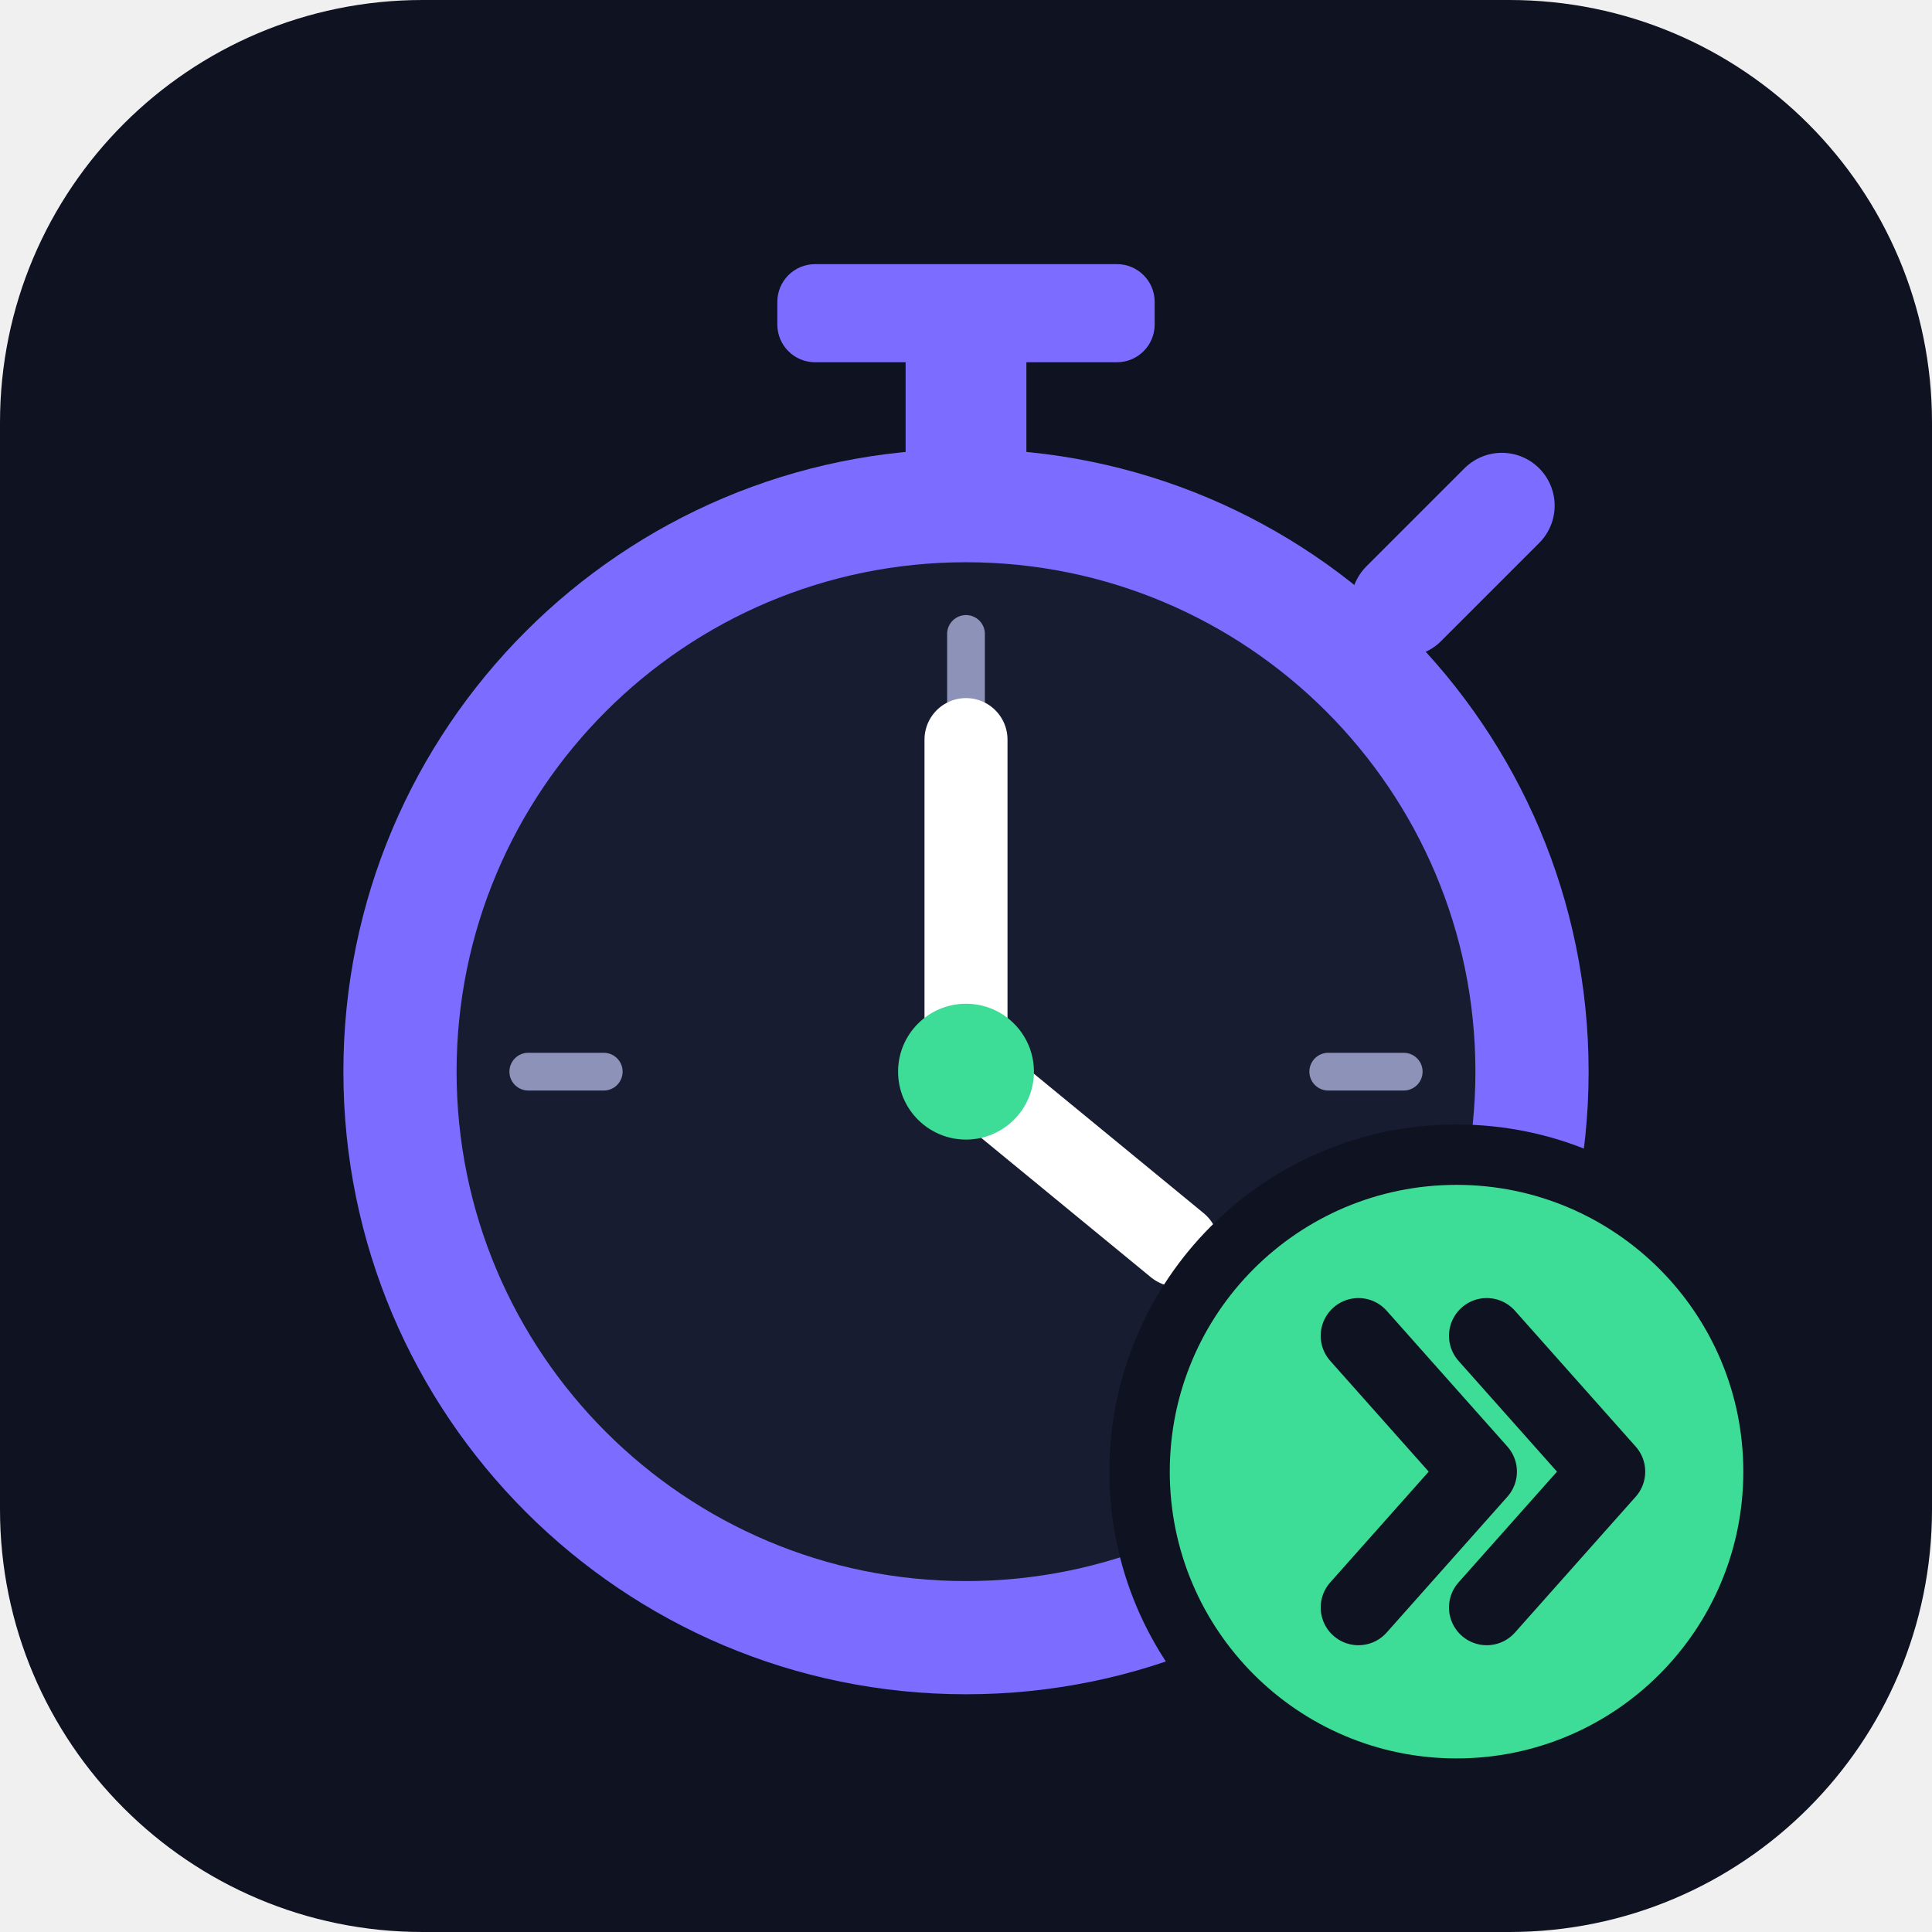
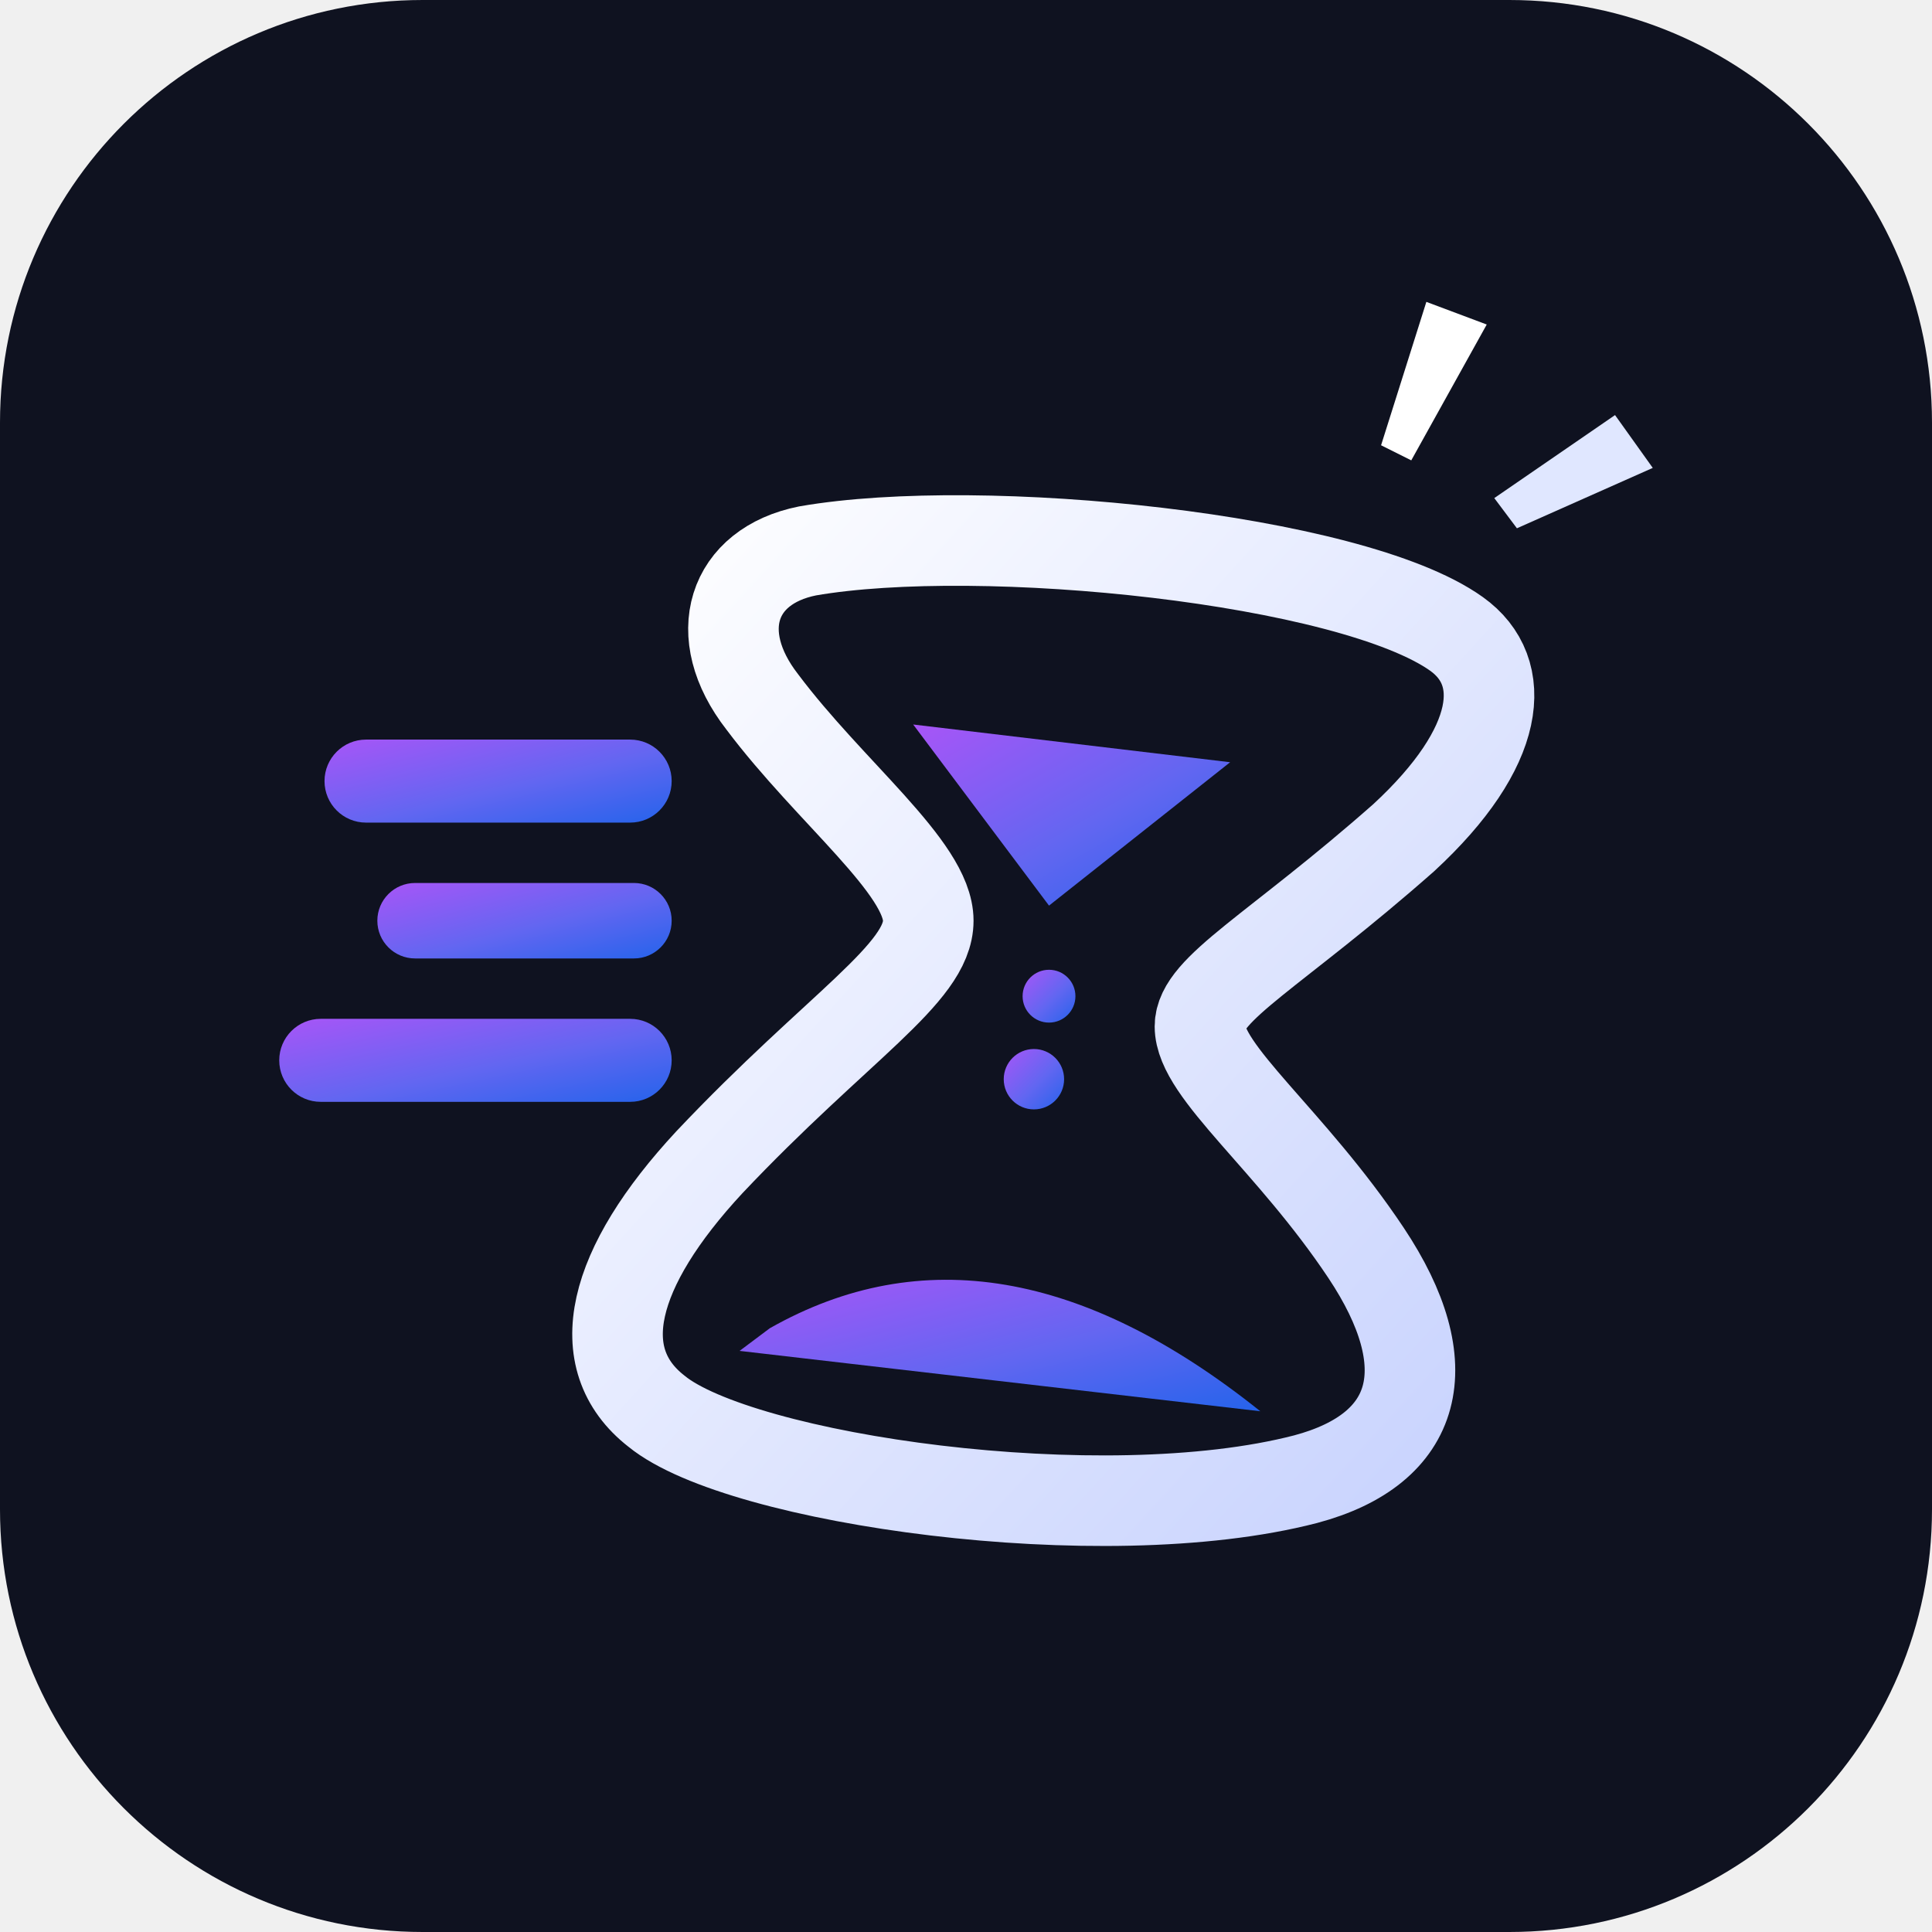
<svg xmlns="http://www.w3.org/2000/svg" viewBox="0 0 512 512">
+   <defs>
+     <linearGradient id="hg" x1="0" y1="0" x2="1" y2="1">
+       <stop offset="0%" stop-color="#a855f7" />
+       <stop offset="55%" stop-color="#6366f1" />
+       <stop offset="100%" stop-color="#2563eb" />
+     </linearGradient>
+     <linearGradient id="frame" x1="0" y1="0" x2="1" y2="1">
+       <stop offset="0%" stop-color="#ffffff" />
+       <stop offset="100%" stop-color="#c7d2fe" />
+     </linearGradient>
+   </defs>
  <rect width="512" height="512" rx="112" fill="#0f1220" />
-   <rect x="206" y="70" width="100" height="26" rx="10" fill="#7c6cff" />
-   <rect x="240" y="92" width="32" height="42" fill="#7c6cff" />
-   <line x1="372" y1="160" x2="398" y2="134" stroke="#7c6cff" stroke-width="28" stroke-linecap="round" />
-   <circle cx="256" cy="284" r="165" fill="#7c6cff" />
-   <circle cx="256" cy="284" r="135" fill="#181c30" />
-   <line x1="256" y1="168" x2="256" y2="188" stroke="#8d93b8" stroke-width="10" stroke-linecap="round" />
-   <line x1="372" y1="284" x2="352" y2="284" stroke="#8d93b8" stroke-width="10" stroke-linecap="round" />
-   <line x1="140" y1="284" x2="160" y2="284" stroke="#8d93b8" stroke-width="10" stroke-linecap="round" />
-   <line x1="256" y1="284" x2="256" y2="196" stroke="#ffffff" stroke-width="22" stroke-linecap="round" />
-   <line x1="256" y1="284" x2="312" y2="330" stroke="#ffffff" stroke-width="22" stroke-linecap="round" />
-   <circle cx="256" cy="284" r="18" fill="#3ddc97" />
-   <circle cx="386" cy="390" r="92" fill="#0f1220" />
-   <circle cx="386" cy="390" r="76" fill="#3ddc97" />
-   <path d="M360 354 L392 390 L360 426 M394 354 L426 390 L394 426" fill="none" stroke="#0f1220" stroke-width="20" stroke-linecap="round" stroke-linejoin="round" />
+   <rect x="86" y="196" width="92" height="22" rx="11" fill="url(#hg)" />
+   <rect x="100" y="234" width="78" height="20" rx="10" fill="url(#hg)" />
+   <rect x="74" y="270" width="104" height="22" rx="11" fill="url(#hg)" />
+   <path d="M214 146 C260 138 358 148 386 168 C400 178 398 198 372 222 C338 252 318 262 318 272 C318 284 342 302 362 332 C382 362 376 384 346 392 C292 406 196 392 174 374 C156 360 162 336 188 308 C222 272 246 258 246 244 C246 230 220 210 202 186 C188 168 194 150 214 146 Z" fill="none" stroke="url(#frame)" stroke-width="24" stroke-linejoin="round" />
+   <path d="M242 192 L326 202 L278 240 Z" fill="url(#hg)" />
+   <circle cx="278" cy="264" r="7" fill="url(#hg)" />
+   <circle cx="274" cy="286" r="8" fill="url(#hg)" />
+   <path d="M204 352 Q264 318 334 374 L196 358 Z" fill="url(#hg)" />
+   <path d="M366 118 L378 80 L394 86 L374 122 Z" fill="#ffffff" />
+   <path d="M396 132 L428 110 L438 124 L402 140 Z" fill="#e0e7ff" />
</svg>
